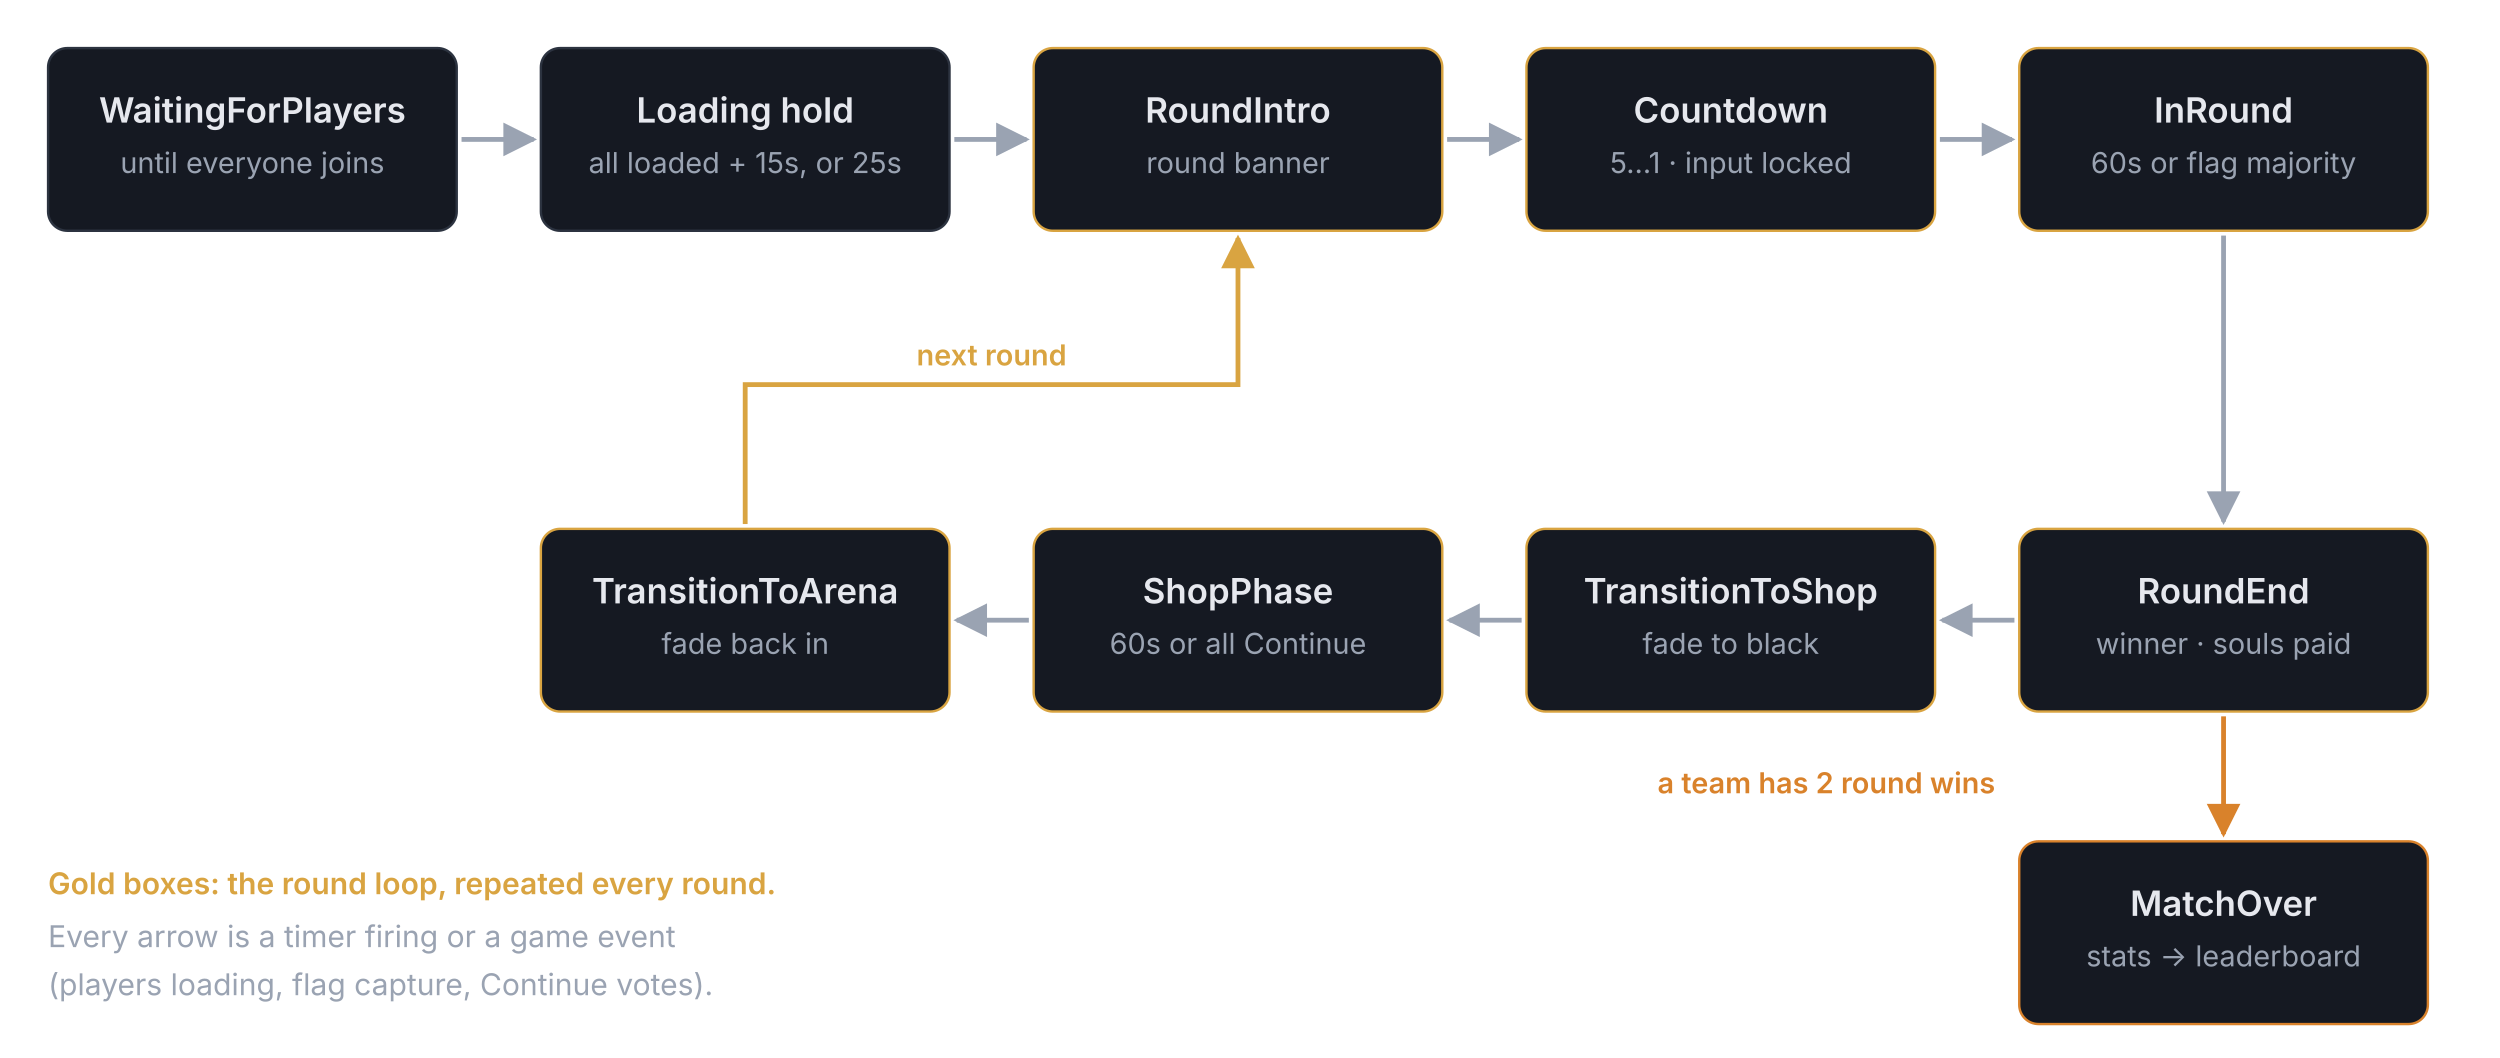
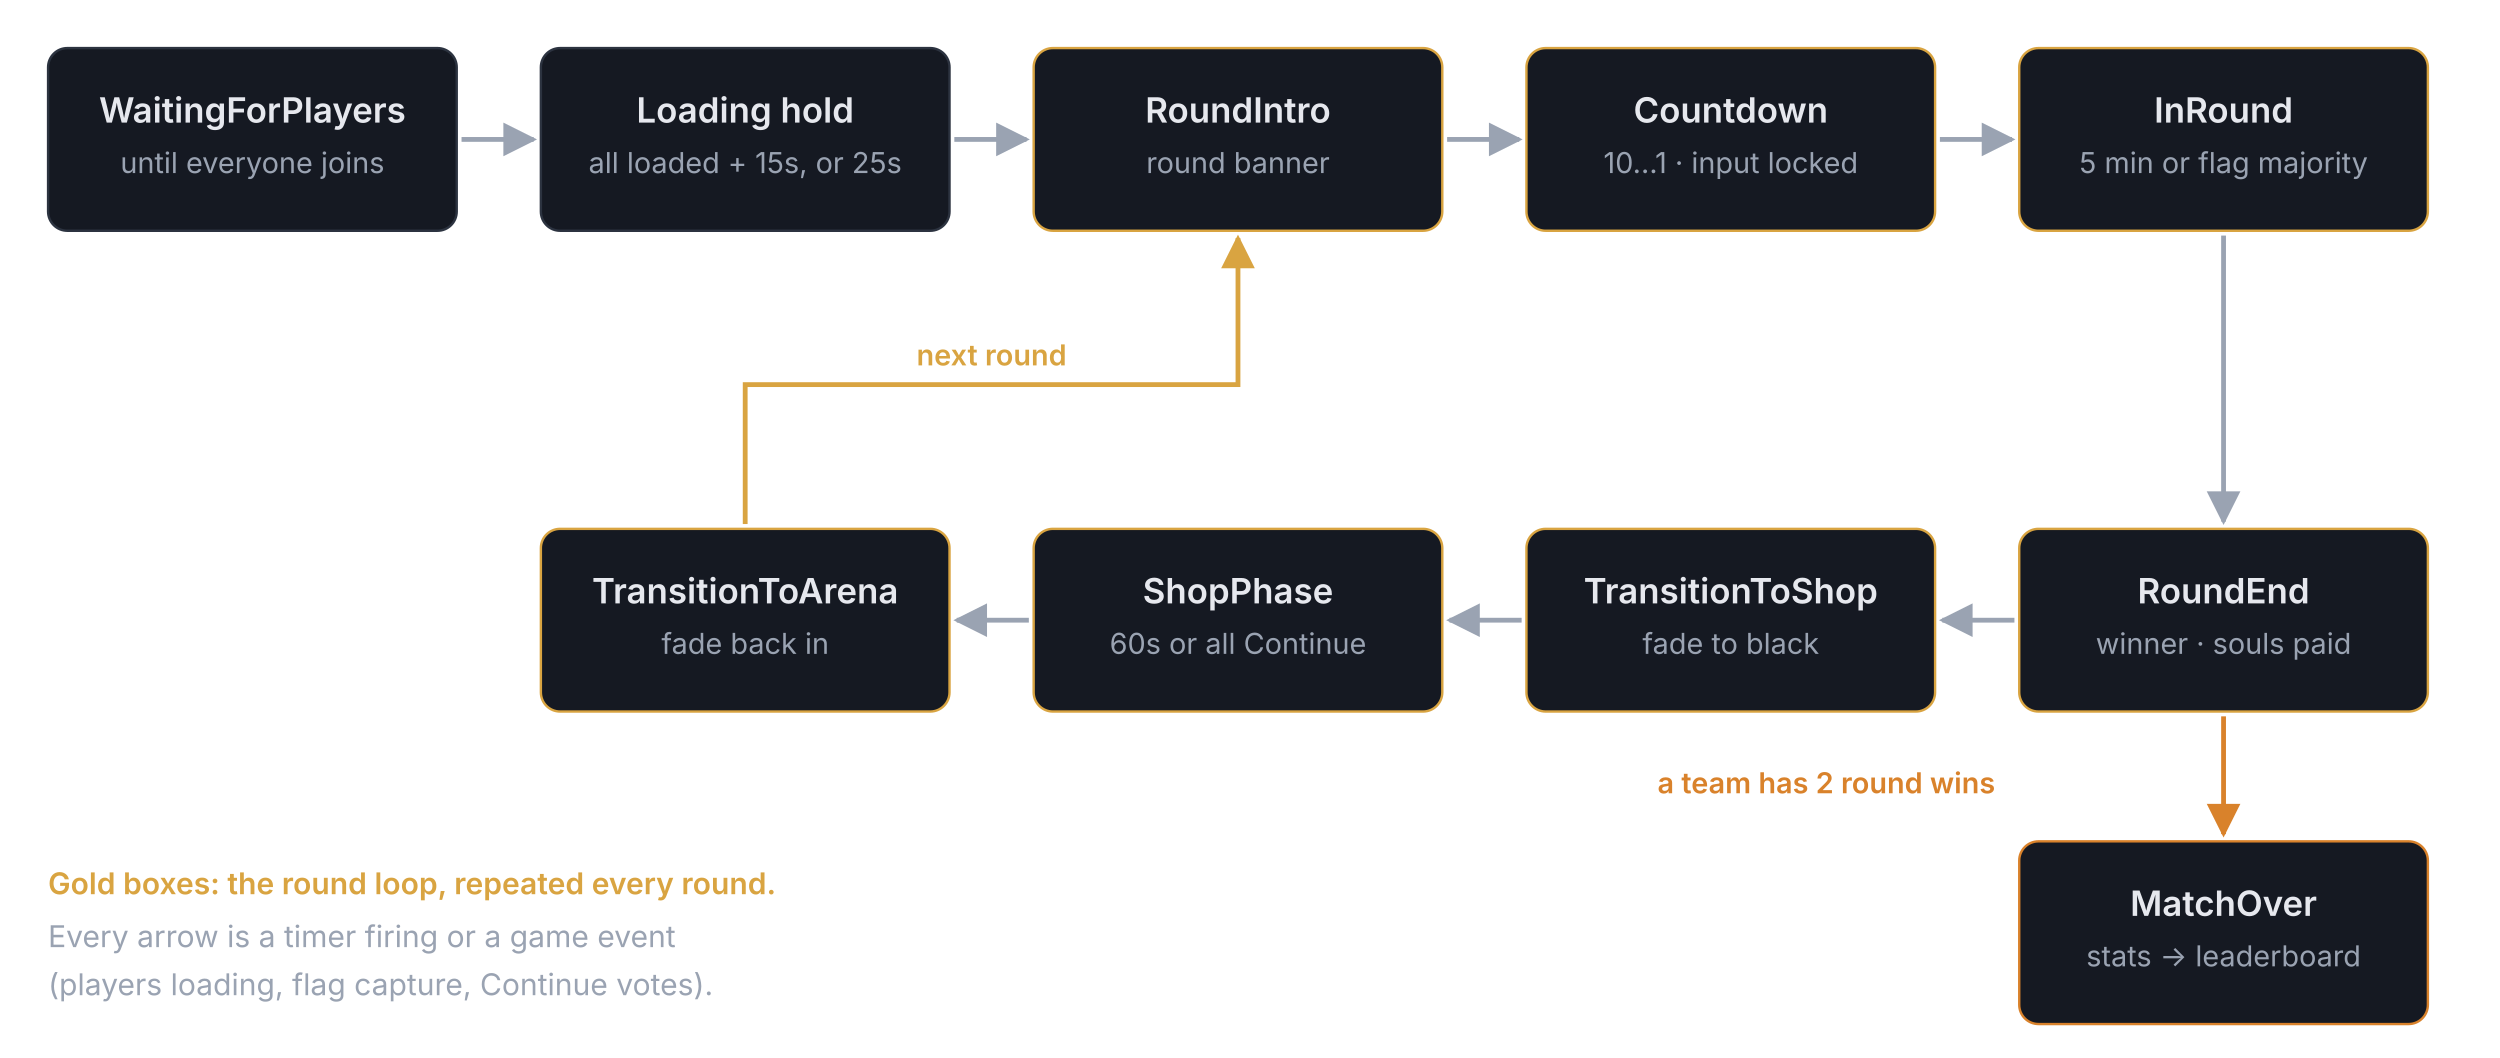
<svg xmlns="http://www.w3.org/2000/svg" viewBox="0 0 1040 440" font-family="Inter, system-ui, Segoe UI, sans-serif" role="img" aria-label="Match phases: waiting for players, loading hold, then a loop of round intro, countdown, in round, round end, transition to shop, shop, transition to arena and back to round intro, until a team has two round wins and the match ends.">
  <defs>
    <marker id="h9aa3b2" viewBox="0 0 10 10" refX="9" refY="5" markerWidth="7" markerHeight="7" orient="auto-start-reverse">
      <path d="M0 0 L10 5 L0 10 z" fill="#9aa3b2" />
    </marker>
    <marker id="hd9a441" viewBox="0 0 10 10" refX="9" refY="5" markerWidth="7" markerHeight="7" orient="auto-start-reverse">
      <path d="M0 0 L10 5 L0 10 z" fill="#d9a441" />
    </marker>
    <marker id="hd9822b" viewBox="0 0 10 10" refX="9" refY="5" markerWidth="7" markerHeight="7" orient="auto-start-reverse">
      <path d="M0 0 L10 5 L0 10 z" fill="#d9822b" />
    </marker>
  </defs>
  <rect x="20" y="20" width="170" height="76" rx="8" fill="#151922" stroke="#2c3340" />
  <text x="105.0" y="51" font-size="14.5" fill="#e6e8ee" font-weight="600" text-anchor="middle">WaitingForPlayers</text>
  <text x="105.0" y="72" font-size="12" fill="#9aa3b2" font-weight="400" text-anchor="middle">until everyone joins</text>
  <rect x="225" y="20" width="170" height="76" rx="8" fill="#151922" stroke="#2c3340" />
  <text x="310.0" y="51" font-size="14.5" fill="#e6e8ee" font-weight="600" text-anchor="middle">Loading hold</text>
  <text x="310.0" y="72" font-size="12" fill="#9aa3b2" font-weight="400" text-anchor="middle">all loaded + 15s, or 25s</text>
  <rect x="430" y="20" width="170" height="76" rx="8" fill="#151922" stroke="#d9a441" />
  <text x="515.0" y="51" font-size="14.5" fill="#e6e8ee" font-weight="600" text-anchor="middle">RoundIntro</text>
  <text x="515.0" y="72" font-size="12" fill="#9aa3b2" font-weight="400" text-anchor="middle">round banner</text>
  <rect x="635" y="20" width="170" height="76" rx="8" fill="#151922" stroke="#d9a441" />
  <text x="720.0" y="51" font-size="14.5" fill="#e6e8ee" font-weight="600" text-anchor="middle">Countdown</text>
-   <text x="720.0" y="72" font-size="12" fill="#9aa3b2" font-weight="400" text-anchor="middle">5…1 · input locked</text>
+   <text x="720.0" y="72" font-size="12" fill="#9aa3b2" font-weight="400" text-anchor="middle">10…1 · input locked</text>
  <rect x="840" y="20" width="170" height="76" rx="8" fill="#151922" stroke="#d9a441" />
  <text x="925.0" y="51" font-size="14.5" fill="#e6e8ee" font-weight="600" text-anchor="middle">InRound</text>
-   <text x="925.0" y="72" font-size="12" fill="#9aa3b2" font-weight="400" text-anchor="middle">60s or flag majority</text>
+   <text x="925.0" y="72" font-size="12" fill="#9aa3b2" font-weight="400" text-anchor="middle">5 min or flag majority</text>
  <rect x="840" y="220" width="170" height="76" rx="8" fill="#151922" stroke="#d9a441" />
  <text x="925.0" y="251" font-size="14.5" fill="#e6e8ee" font-weight="600" text-anchor="middle">RoundEnd</text>
  <text x="925.0" y="272" font-size="12" fill="#9aa3b2" font-weight="400" text-anchor="middle">winner · souls paid</text>
  <rect x="635" y="220" width="170" height="76" rx="8" fill="#151922" stroke="#d9a441" />
  <text x="720.0" y="251" font-size="14.5" fill="#e6e8ee" font-weight="600" text-anchor="middle">TransitionToShop</text>
  <text x="720.0" y="272" font-size="12" fill="#9aa3b2" font-weight="400" text-anchor="middle">fade to black</text>
  <rect x="430" y="220" width="170" height="76" rx="8" fill="#151922" stroke="#d9a441" />
  <text x="515.0" y="251" font-size="14.5" fill="#e6e8ee" font-weight="600" text-anchor="middle">ShopPhase</text>
  <text x="515.0" y="272" font-size="12" fill="#9aa3b2" font-weight="400" text-anchor="middle">60s or all Continue</text>
  <rect x="225" y="220" width="170" height="76" rx="8" fill="#151922" stroke="#d9a441" />
  <text x="310.0" y="251" font-size="14.5" fill="#e6e8ee" font-weight="600" text-anchor="middle">TransitionToArena</text>
  <text x="310.0" y="272" font-size="12" fill="#9aa3b2" font-weight="400" text-anchor="middle">fade back in</text>
  <rect x="840" y="350" width="170" height="76" rx="8" fill="#151922" stroke="#d9822b" />
  <text x="925.0" y="381" font-size="14.5" fill="#e6e8ee" font-weight="600" text-anchor="middle">MatchOver</text>
  <text x="925.0" y="402" font-size="12" fill="#9aa3b2" font-weight="400" text-anchor="middle">stats → leaderboard</text>
  <path d="M192 58.0 L222 58.0" fill="none" stroke="#9aa3b2" stroke-width="2" marker-end="url(#h9aa3b2)" />
  <path d="M397 58.0 L427 58.0" fill="none" stroke="#9aa3b2" stroke-width="2" marker-end="url(#h9aa3b2)" />
  <path d="M602 58.0 L632 58.0" fill="none" stroke="#9aa3b2" stroke-width="2" marker-end="url(#h9aa3b2)" />
  <path d="M807 58.0 L837 58.0" fill="none" stroke="#9aa3b2" stroke-width="2" marker-end="url(#h9aa3b2)" />
  <path d="M925.0 98 L925.0 217" fill="none" stroke="#9aa3b2" stroke-width="2" marker-end="url(#h9aa3b2)" />
  <path d="M838 258.0 L808 258.0" fill="none" stroke="#9aa3b2" stroke-width="2" marker-end="url(#h9aa3b2)" />
  <path d="M633 258.0 L603 258.0" fill="none" stroke="#9aa3b2" stroke-width="2" marker-end="url(#h9aa3b2)" />
  <path d="M428 258.0 L398 258.0" fill="none" stroke="#9aa3b2" stroke-width="2" marker-end="url(#h9aa3b2)" />
  <path d="M310.0 218 L310.0 160 L515.0 160 L515.0 99" fill="none" stroke="#d9a441" stroke-width="2" marker-end="url(#hd9a441)" />
  <text x="412.5" y="152" font-size="12" fill="#d9a441" font-weight="600" text-anchor="middle">next round</text>
  <path d="M925.0 298 L925.0 347" fill="none" stroke="#d9822b" stroke-width="2" marker-end="url(#hd9822b)" />
  <text x="830" y="330" font-size="12" fill="#d9822b" font-weight="600" text-anchor="end">a team has 2 round wins</text>
  <text x="20" y="372" font-size="12.5" fill="#d9a441" font-weight="600" text-anchor="start">Gold boxes: the round loop, repeated every round.</text>
  <text x="20" y="394" font-size="12.5" fill="#9aa3b2" font-weight="400" text-anchor="start">Every arrow is a timer firing or a game event</text>
  <text x="20" y="414" font-size="12.5" fill="#9aa3b2" font-weight="400" text-anchor="start">(players loading, flag capture, Continue votes).</text>
</svg>
